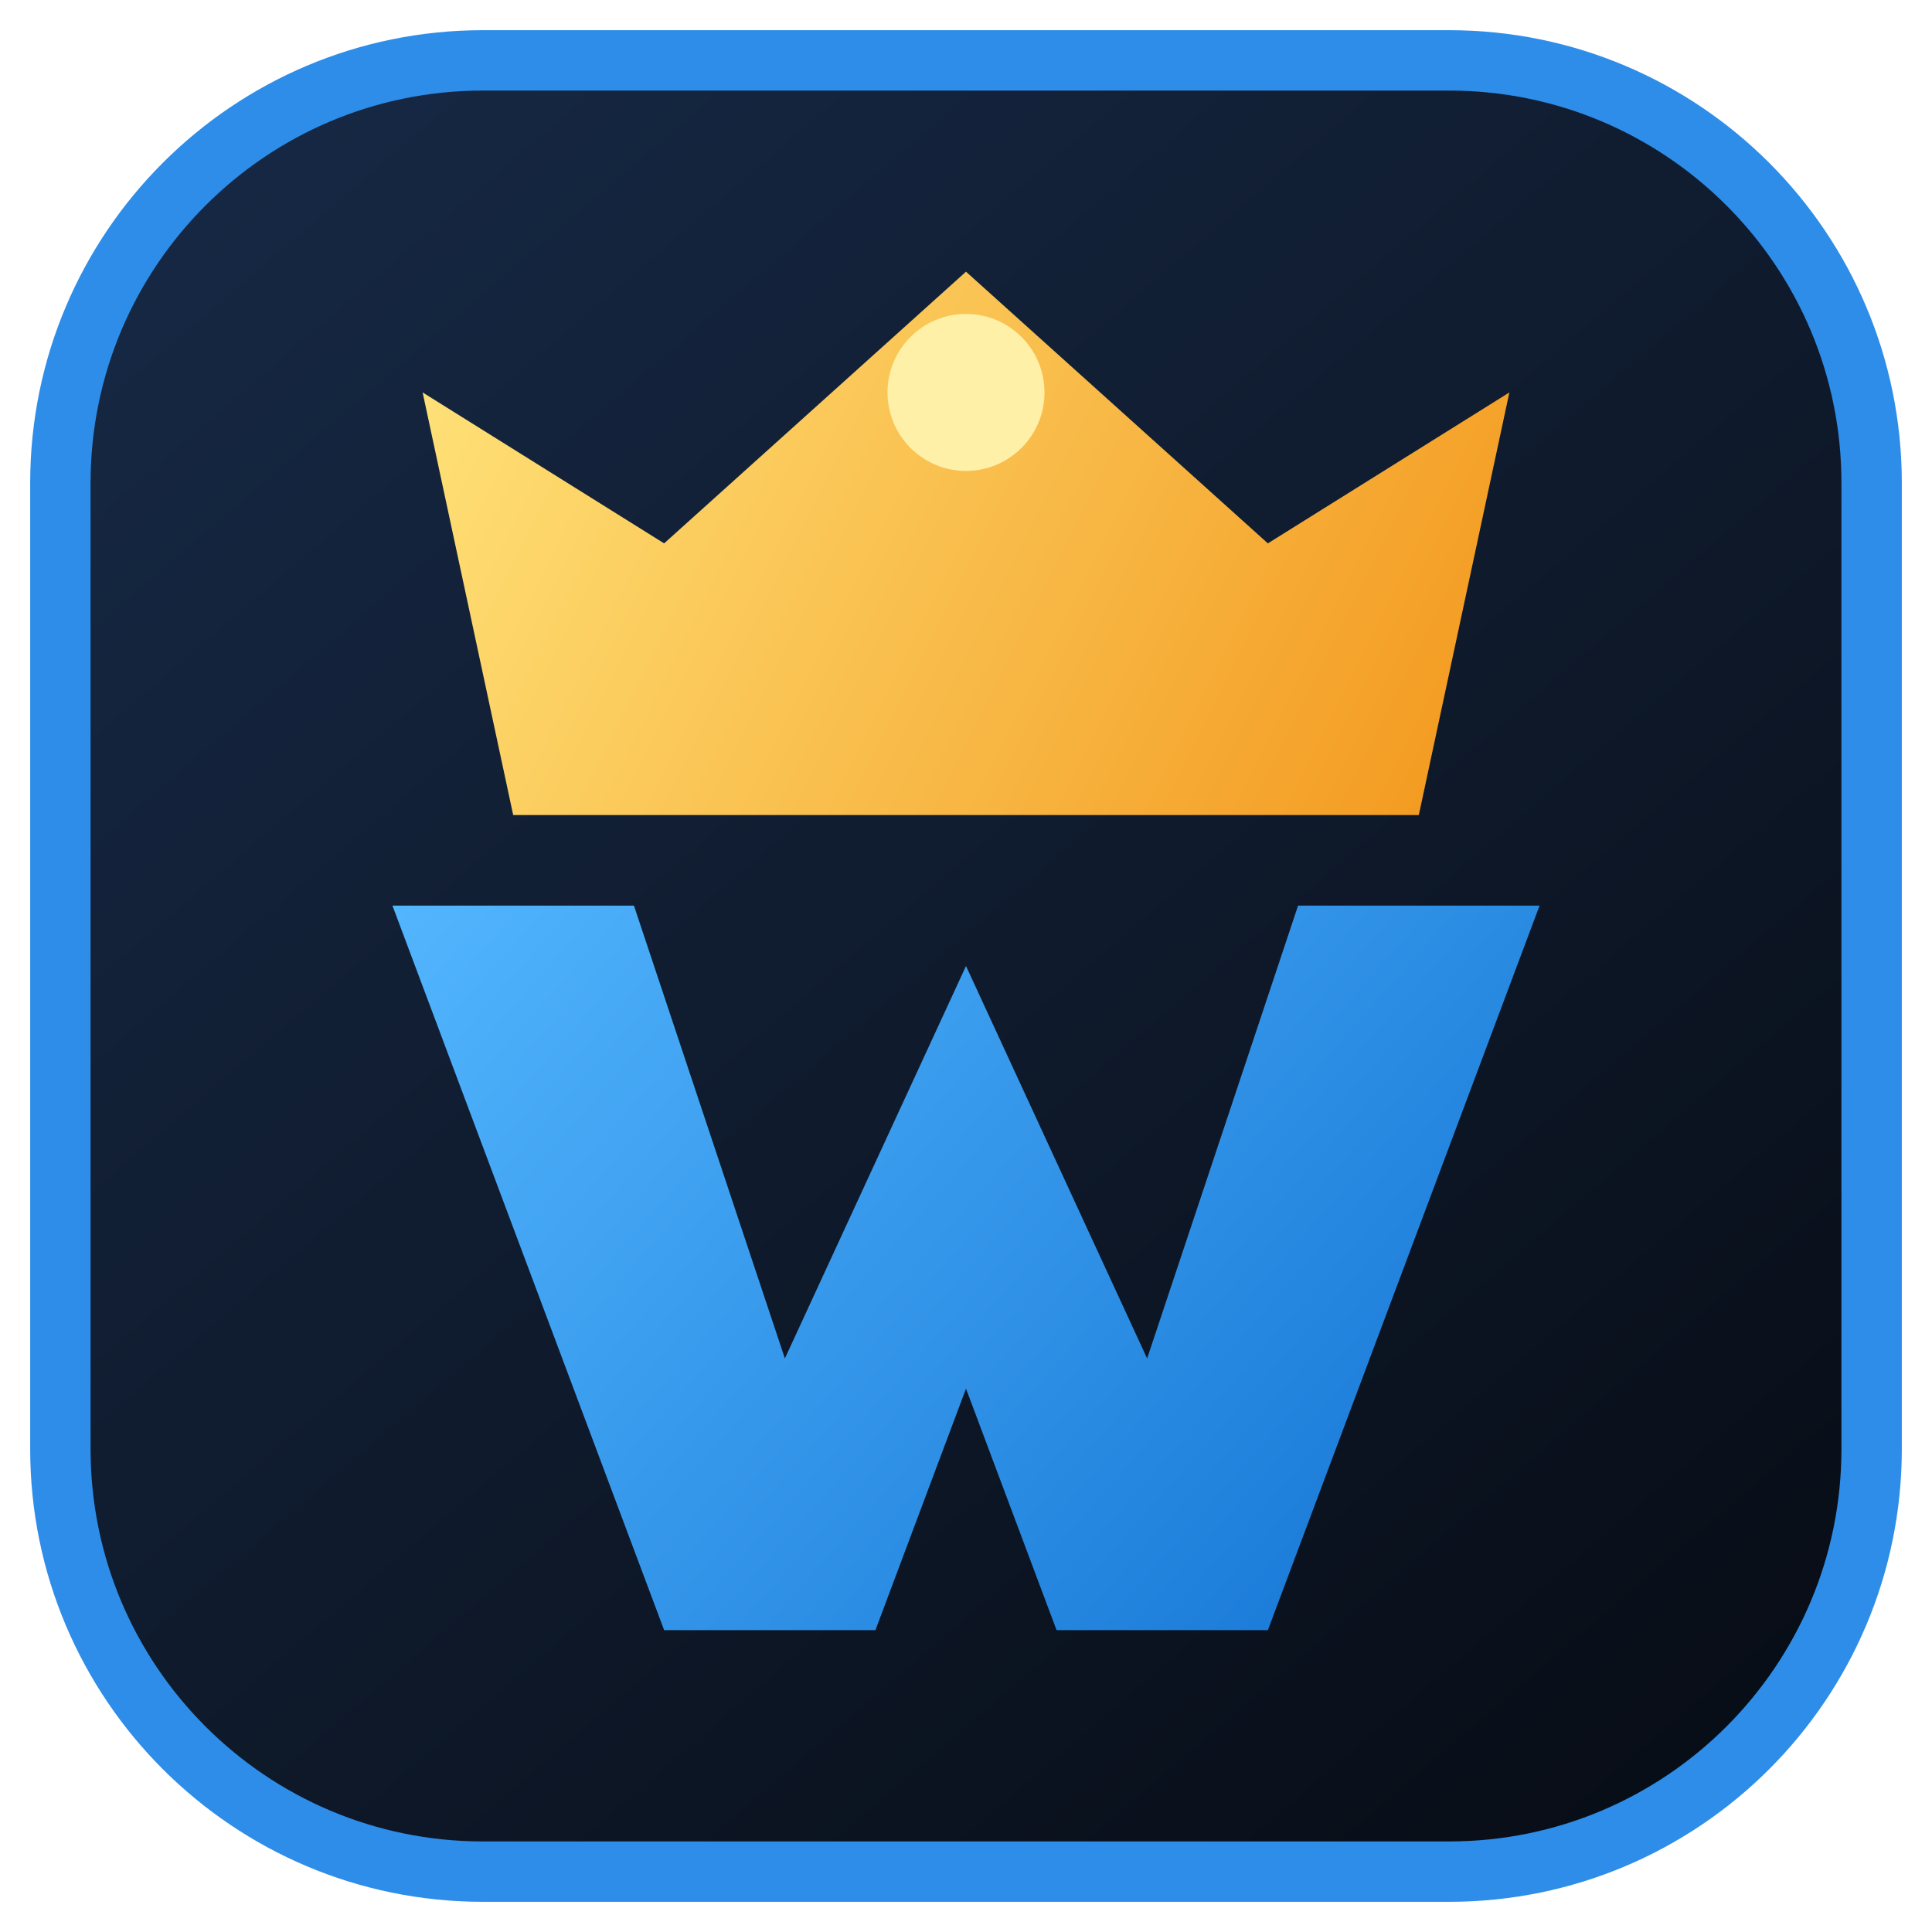
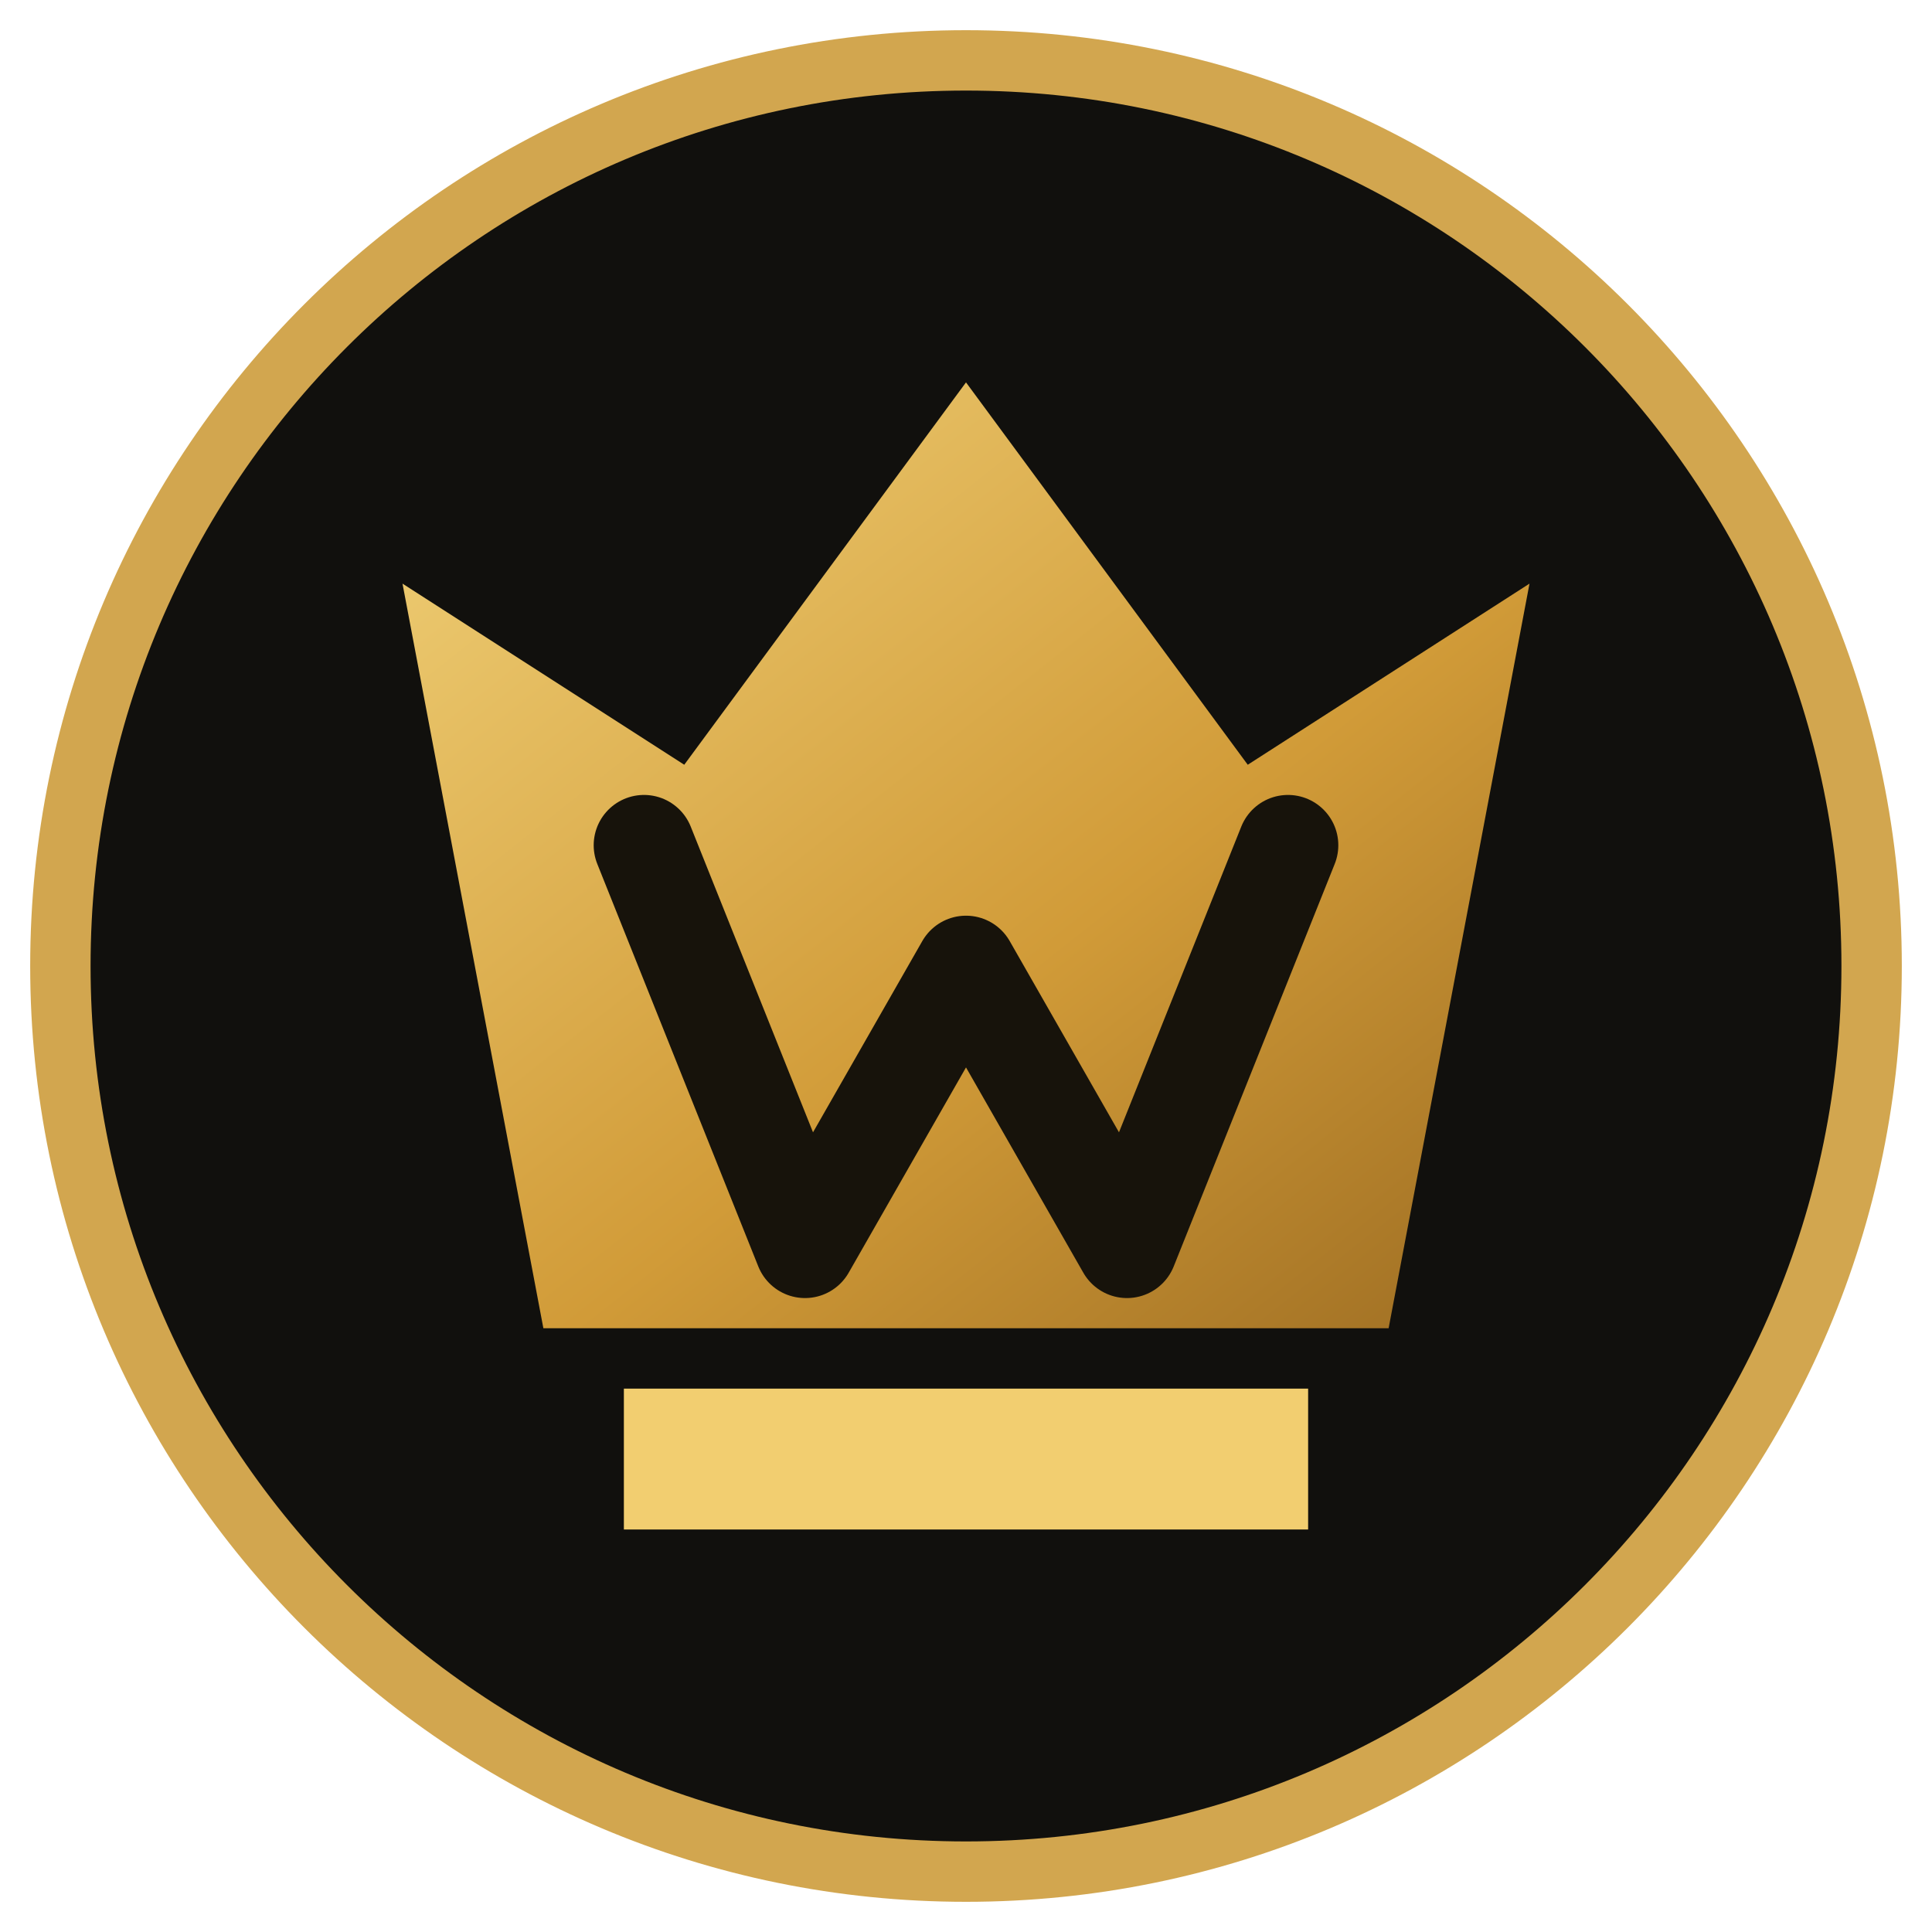
- <svg xmlns="http://www.w3.org/2000/svg" viewBox="0 0 64 64">
+ <svg xmlns="http://www.w3.org/2000/svg" viewBox="0 0 96 96">
  <defs>
-     <linearGradient id="bg" x1="8" y1="4" x2="56" y2="60" gradientUnits="userSpaceOnUse">
-       <stop stop-color="#162844" />
-       <stop offset="1" stop-color="#080d16" />
-     </linearGradient>
-     <linearGradient id="blue" x1="15" y1="25" x2="49" y2="55" gradientUnits="userSpaceOnUse">
-       <stop stop-color="#55b8ff" />
-       <stop offset="1" stop-color="#1474d4" />
-     </linearGradient>
-     <linearGradient id="gold" x1="15" y1="8" x2="49" y2="25" gradientUnits="userSpaceOnUse">
-       <stop stop-color="#ffe37a" />
-       <stop offset="1" stop-color="#f39a20" />
+     <linearGradient id="g" x1="18" y1="10" x2="78" y2="86" gradientUnits="userSpaceOnUse">
+       <stop stop-color="#f7dc86" />
+       <stop offset=".52" stop-color="#d19b38" />
+       <stop offset="1" stop-color="#805316" />
    </linearGradient>
  </defs>
-   <rect x="2" y="2" width="60" height="60" rx="14" fill="url(#bg)" stroke="#2d8de8" stroke-width="2" />
-   <path d="M14 13l8 5 10-9 10 9 8-5-3 14H17l-3-14z" fill="url(#gold)" />
-   <circle cx="32" cy="13" r="2.6" fill="#fff0a8" />
-   <path d="M13 30h8l5 15 6-13 6 13 5-15h8L42 54h-7l-3-8-3 8h-7L13 30z" fill="url(#blue)" />
+   <circle cx="48" cy="48" r="45" fill="#11100d" stroke="#d2a64f" stroke-width="3" />
+   <path d="M20 29l14 9 14-19 14 19 14-9-7 37H27z" fill="url(#g)" />
+   <path d="M31 69h34v7H31z" rx="3" fill="#f2ce70" />
+   <path d="M32 42l8 20 8-14 8 14 8-20" fill="none" stroke="#17130b" stroke-width="5" stroke-linecap="round" stroke-linejoin="round" />
</svg>
